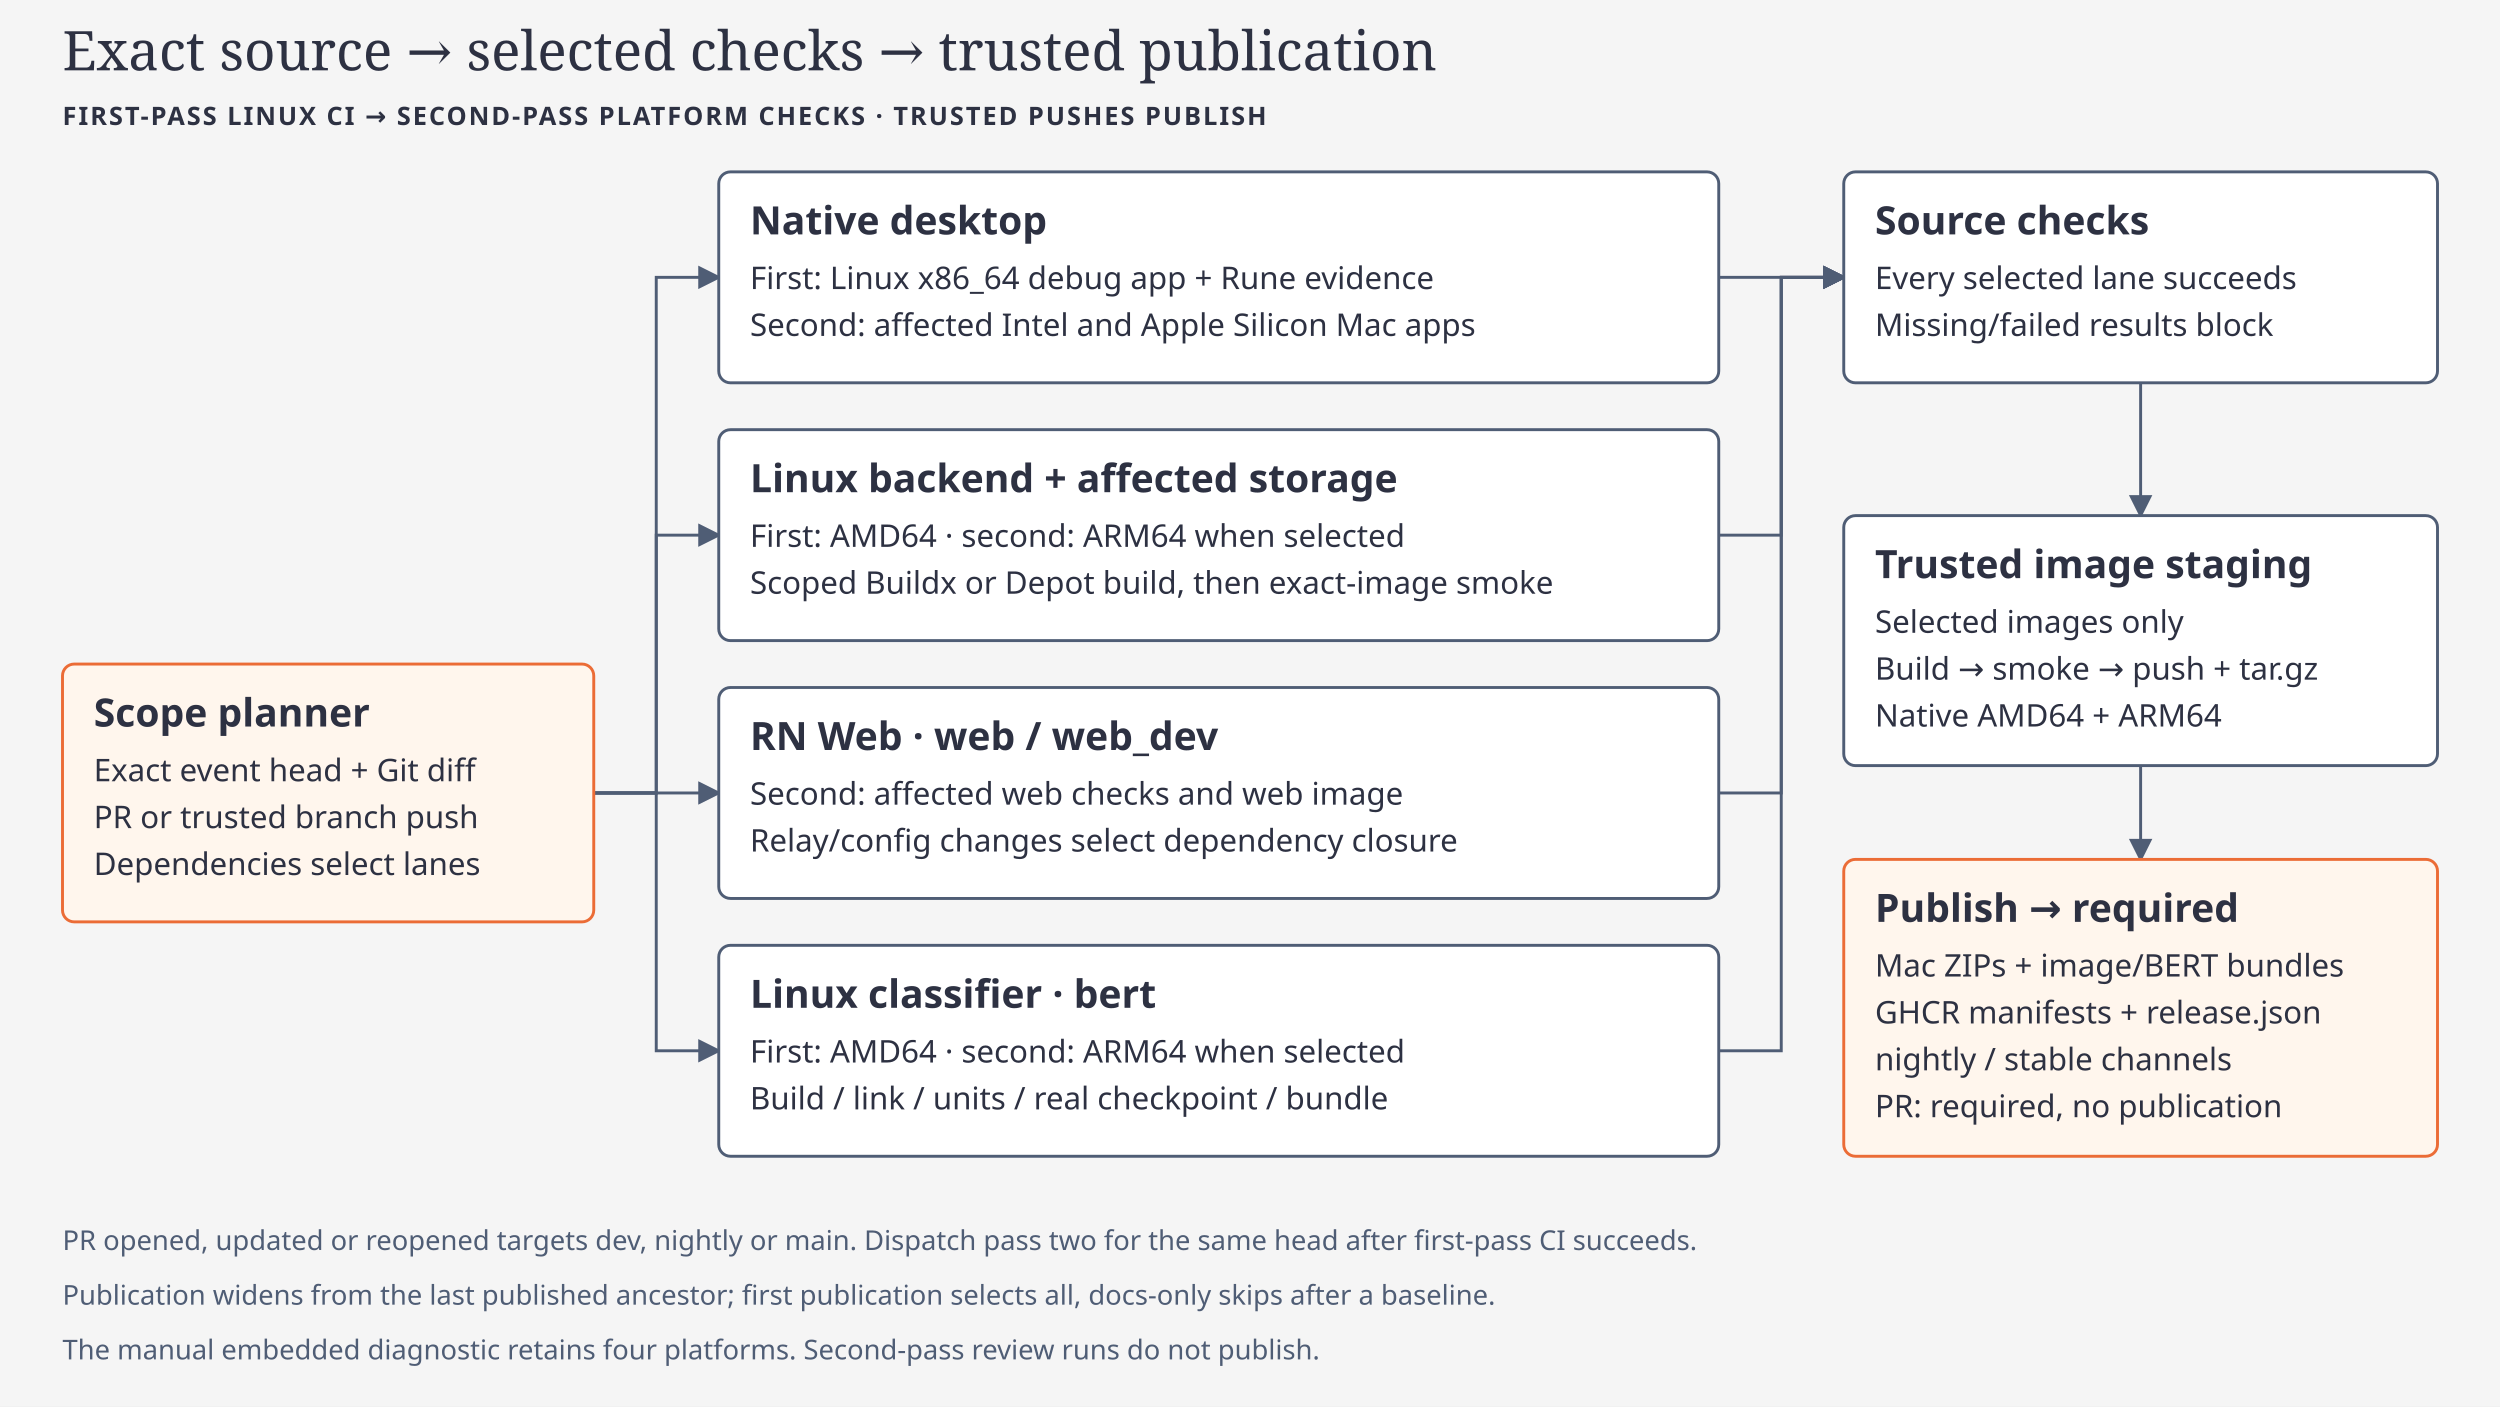
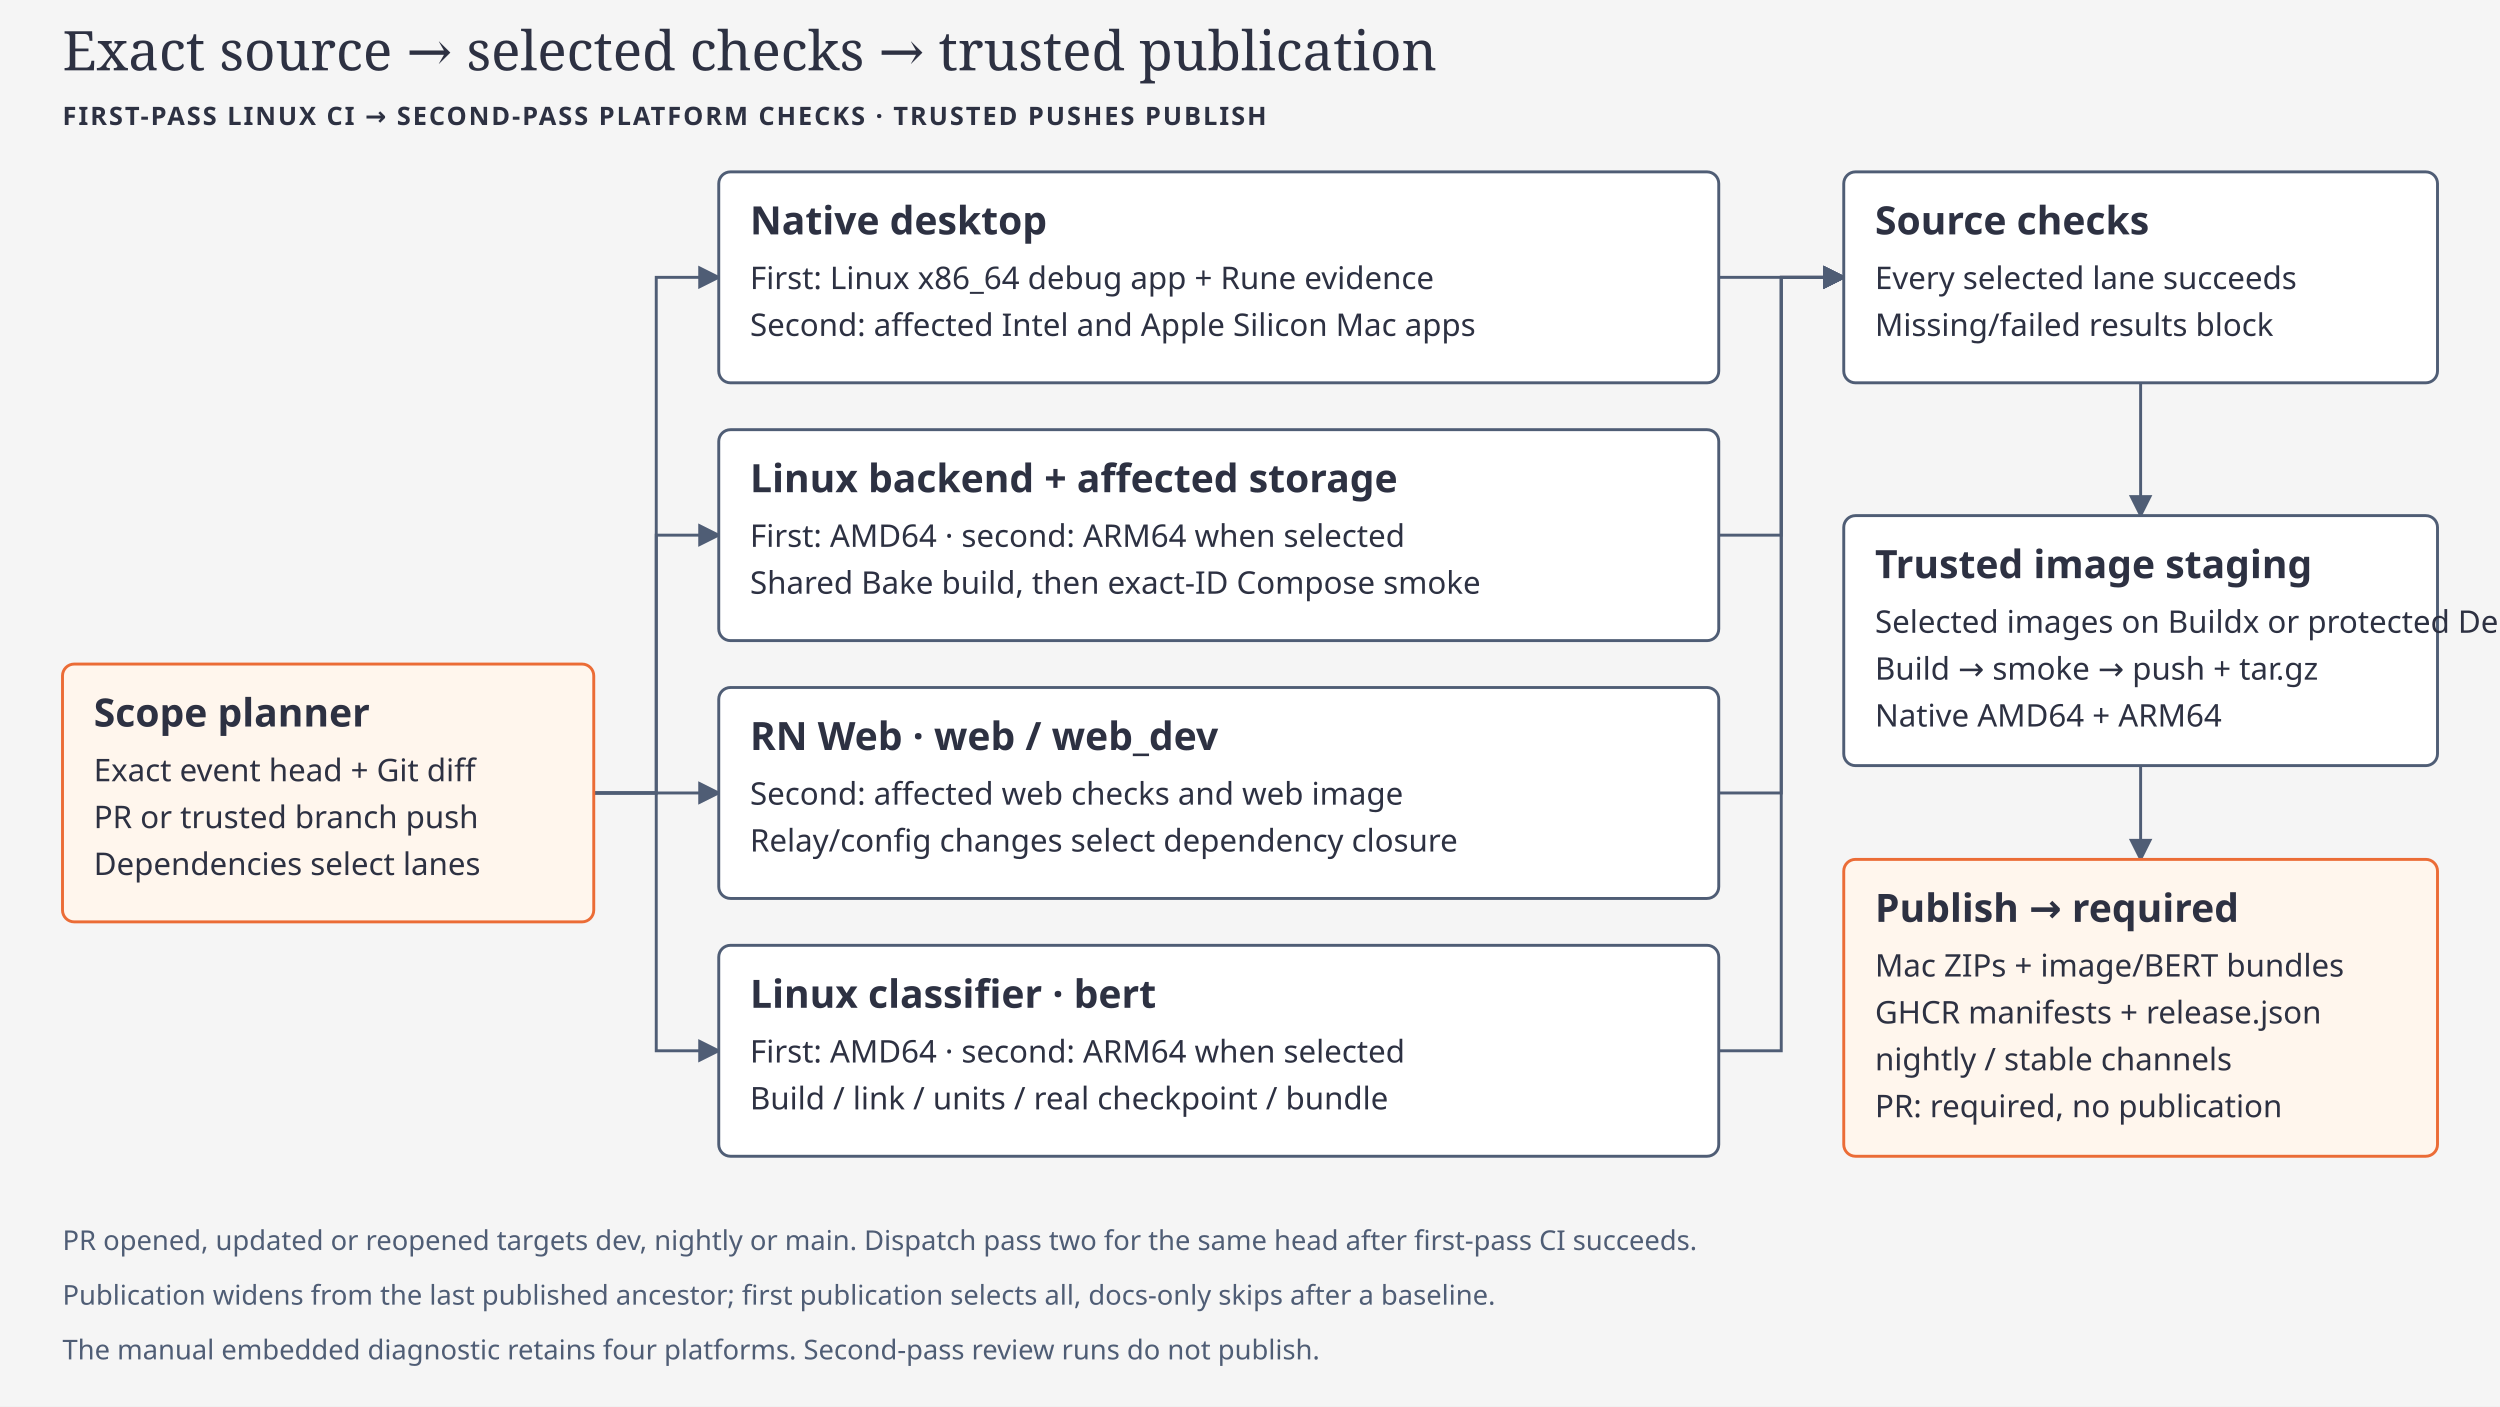
<svg xmlns="http://www.w3.org/2000/svg" viewBox="0 0 1280 720" role="img" aria-labelledby="ci-scopes-title ci-scopes-desc">
  <defs>
    <marker id="ci-scopes-arrow" markerWidth="8" markerHeight="8" refX="7" refY="4" orient="auto">
      <path d="M0 0L8 4L0 8Z" fill="#4f5d75" />
    </marker>
  </defs>
  <style>text{font-family:Geist,system-ui,sans-serif;fill:#2d3142}.heading{font-family:'Instrument Serif',Georgia,serif;font-size:28px}.label{font-size:20px;font-weight:600}.note{font-size:16px}.code{font:14px 'Geist Mono',ui-monospace,monospace}.zone{font-size:13px;font-weight:600;letter-spacing:1px}.minor{font-size:14px;fill:#4f5d75}.node,.pending{fill:#fff;stroke:#4f5d75;stroke-width:1.5}.accent{fill:#fff6ed;stroke:#eb6c36;stroke-width:1.5}.pending{stroke-dasharray:6 4}.edge,.later,.flow{fill:none;stroke:#4f5d75;stroke-width:1.5}.later{stroke-dasharray:6 4}.edge,.later{marker-end:url(#ci-scopes-arrow)}</style>
  <rect width="1280" height="720" fill="#f5f5f5" />
  <text x="32" y="36" class="heading">Exact source → selected checks → trusted publication</text>
  <text x="32" y="64" class="zone">FIRST-PASS LINUX CI → SECOND-PASS PLATFORM CHECKS · TRUSTED PUSHES PUBLISH</text>
  <path d="M304 406H336V142H368" class="edge" />
  <path d="M880 142H912V142H944" class="edge" />
  <path d="M304 406H336V274H368" class="edge" />
  <path d="M880 274H912V142H944" class="edge" />
  <path d="M304 406H336V406H368" class="edge" />
  <path d="M880 406H912V142H944" class="edge" />
  <path d="M304 406H336V538H368" class="edge" />
  <path d="M880 538H912V142H944" class="edge" />
  <path d="M1096 196V264" class="edge" />
  <path d="M1096 392V440" class="edge" />
  <rect x="32" y="340" width="272" height="132" rx="6" class="accent" />
  <text x="48" y="372" class="label">Scope planner</text>
  <text x="48" y="400" class="note">Exact event head + Git diff</text>
  <text x="48" y="424" class="note">PR or trusted branch push</text>
  <text x="48" y="448" class="note">Dependencies select lanes</text>
  <rect x="368" y="88" width="512" height="108" rx="6" class="node" />
  <text x="384" y="120" class="label">Native desktop</text>
  <text x="384" y="148" class="note">First: Linux x86_64 debug app + Rune evidence</text>
  <text x="384" y="172" class="note">Second: affected Intel and Apple Silicon Mac apps</text>
  <rect x="368" y="220" width="512" height="108" rx="6" class="node" />
  <text x="384" y="252" class="label">Linux backend + affected storage</text>
  <text x="384" y="280" class="note">First: AMD64 · second: ARM64 when selected</text>
-   <text x="384" y="304" class="note">Scoped Buildx or Depot build, then exact-image smoke</text>
+   <text x="384" y="304" class="note">Shared Bake build, then exact-ID Compose smoke</text>
  <rect x="368" y="352" width="512" height="108" rx="6" class="node" />
  <text x="384" y="384" class="label">RN Web · web / web_dev</text>
  <text x="384" y="412" class="note">Second: affected web checks and web image</text>
  <text x="384" y="436" class="note">Relay/config changes select dependency closure</text>
  <rect x="368" y="484" width="512" height="108" rx="6" class="node" />
  <text x="384" y="516" class="label">Linux classifier · bert</text>
  <text x="384" y="544" class="note">First: AMD64 · second: ARM64 when selected</text>
  <text x="384" y="568" class="note">Build / link / units / real checkpoint / bundle</text>
  <rect x="944" y="88" width="304" height="108" rx="6" class="node" />
  <text x="960" y="120" class="label">Source checks</text>
  <text x="960" y="148" class="note">Every selected lane succeeds</text>
  <text x="960" y="172" class="note">Missing/failed results block</text>
  <rect x="944" y="264" width="304" height="128" rx="6" class="node" />
  <text x="960" y="296" class="label">Trusted image staging</text>
-   <text x="960" y="324" class="note">Selected images only</text>
+   <text x="960" y="324" class="note">Selected images on Buildx or protected Depot</text>
  <text x="960" y="348" class="note">Build → smoke → push + tar.gz</text>
  <text x="960" y="372" class="note">Native AMD64 + ARM64</text>
  <rect x="944" y="440" width="304" height="152" rx="6" class="accent" />
  <text x="960" y="472" class="label">Publish → required</text>
  <text x="960" y="500" class="note">Mac ZIPs + image/BERT bundles</text>
  <text x="960" y="524" class="note">GHCR manifests + release.json</text>
  <text x="960" y="548" class="note">nightly / stable channels</text>
  <text x="960" y="572" class="note">PR: required, no publication</text>
  <text x="32" y="640" class="minor">PR opened, updated or reopened targets dev, nightly or main. Dispatch pass two for the same head after first-pass CI succeeds.</text>
  <text x="32" y="668" class="minor">Publication widens from the last published ancestor; first publication selects all, docs-only skips after a baseline.</text>
  <text x="32" y="696" class="minor">The manual embedded diagnostic retains four platforms. Second-pass review runs do not publish.</text>
</svg>
